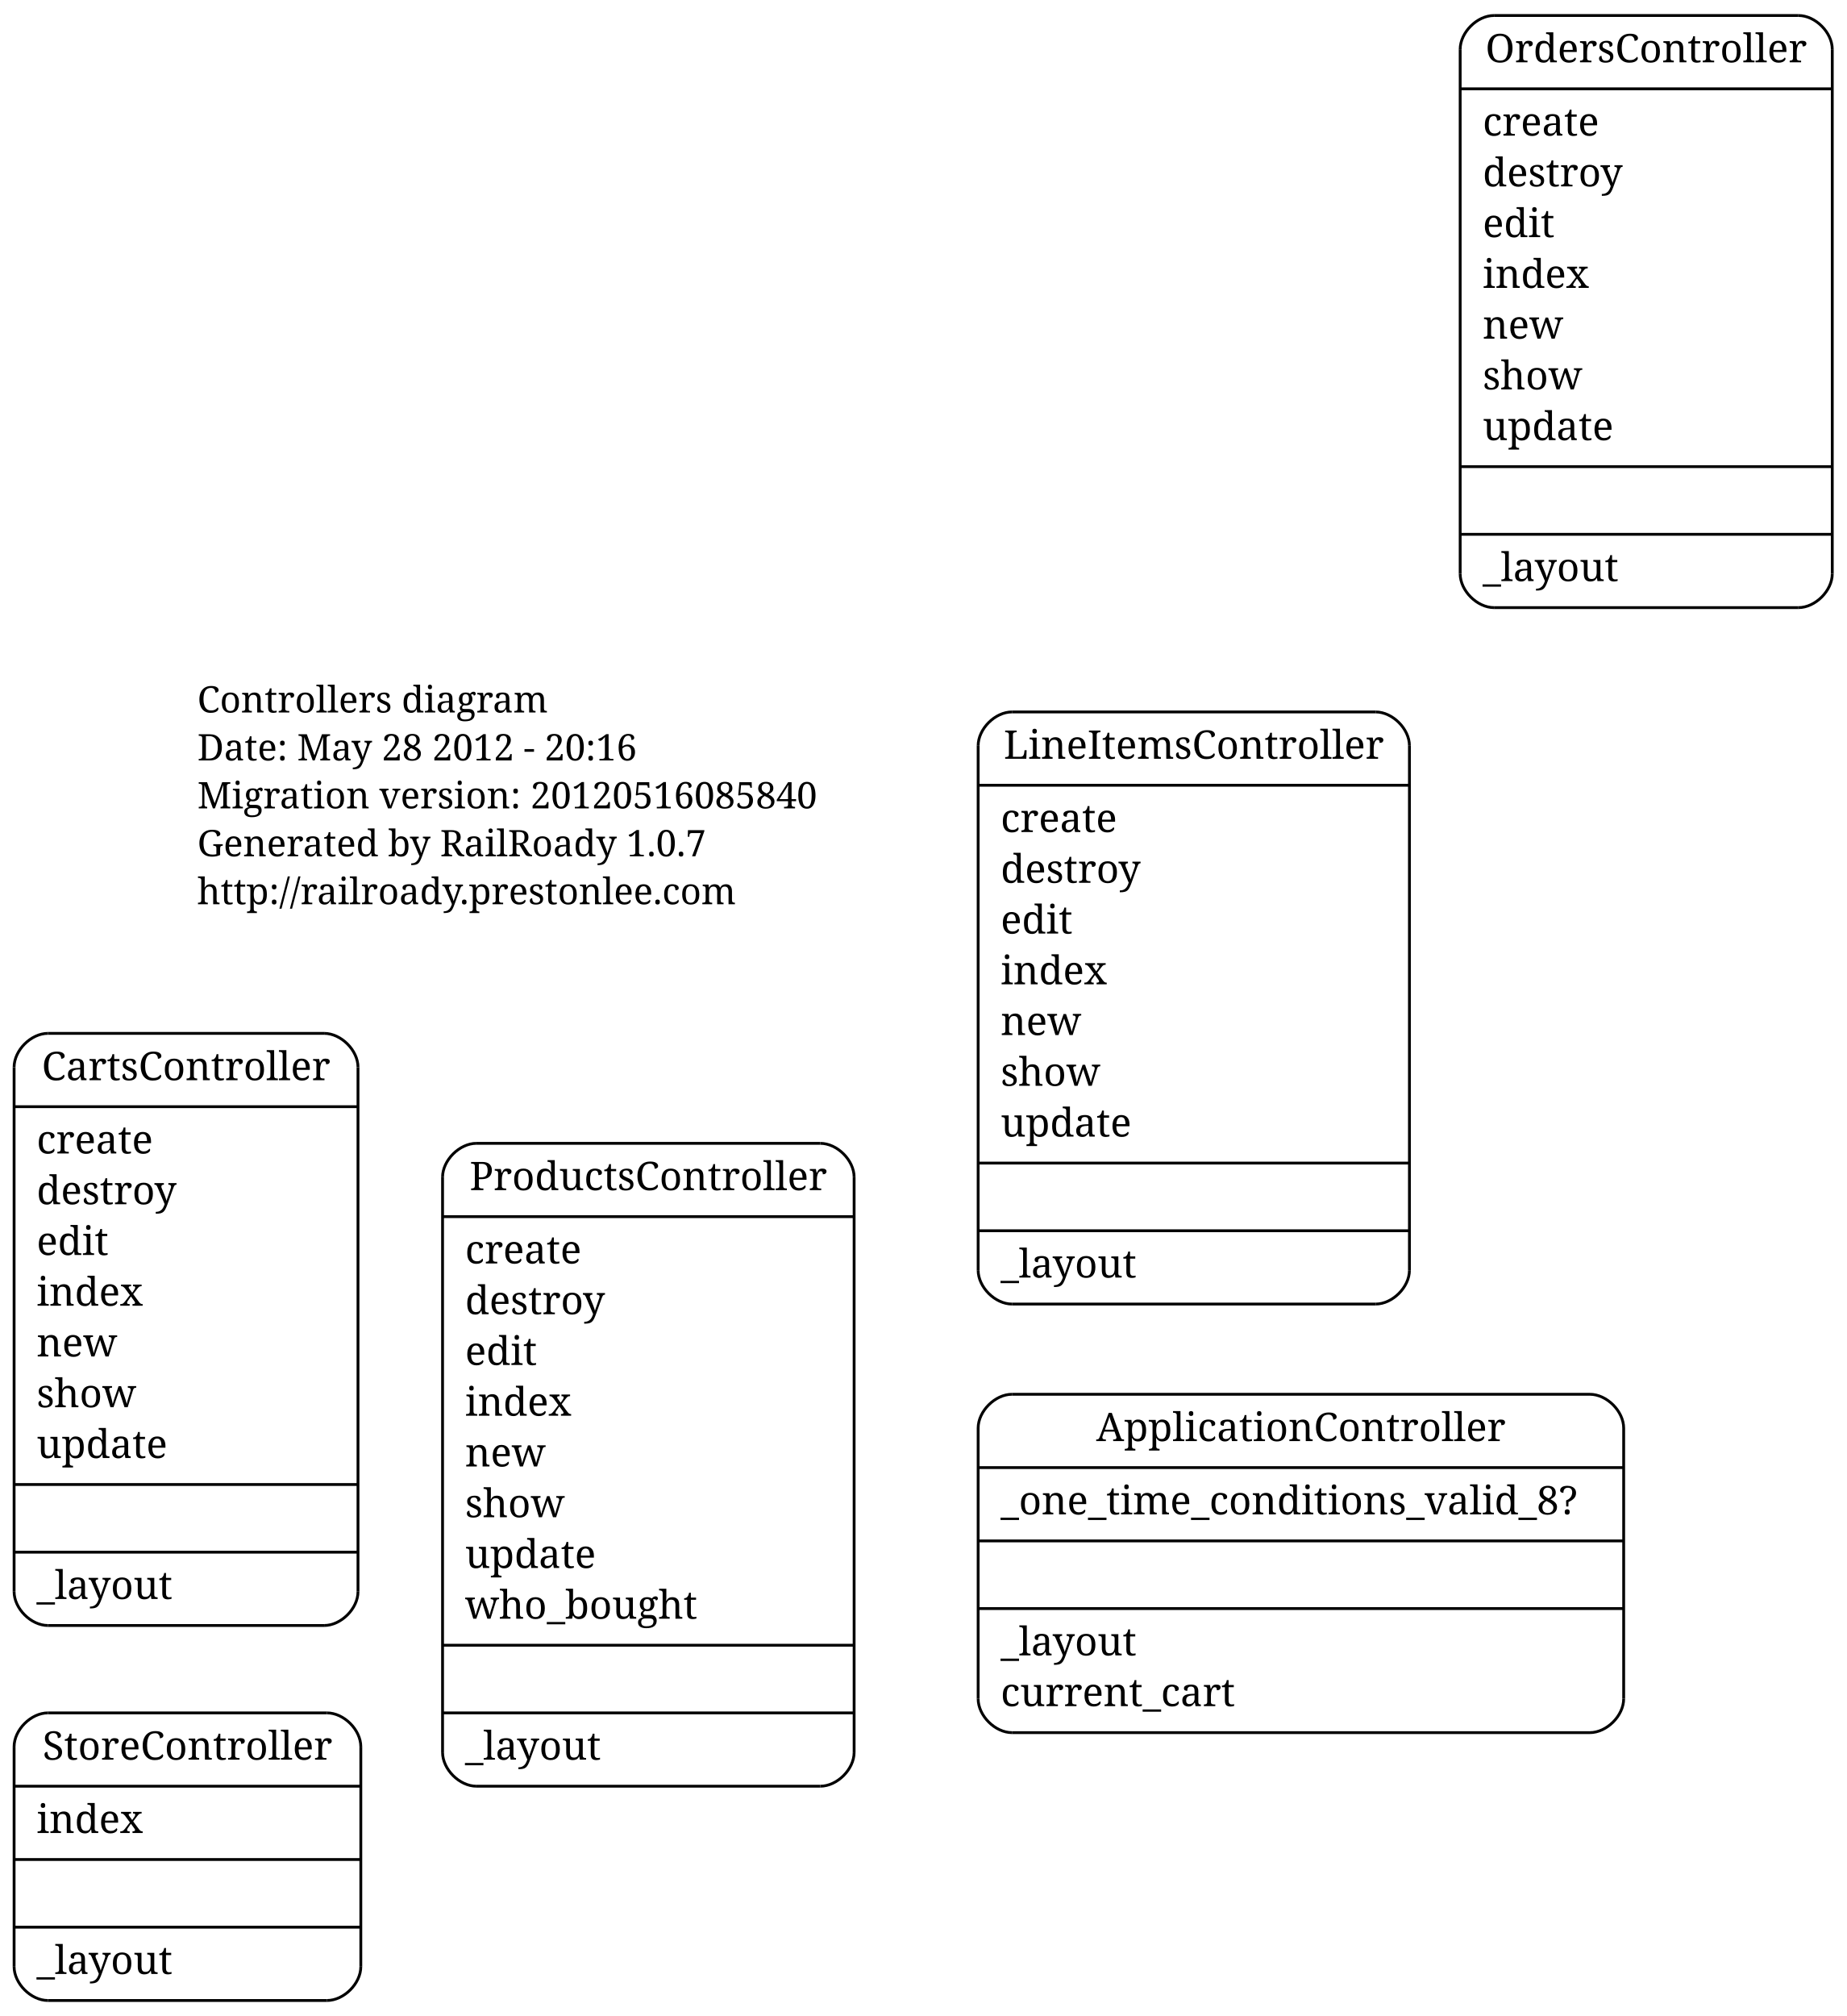
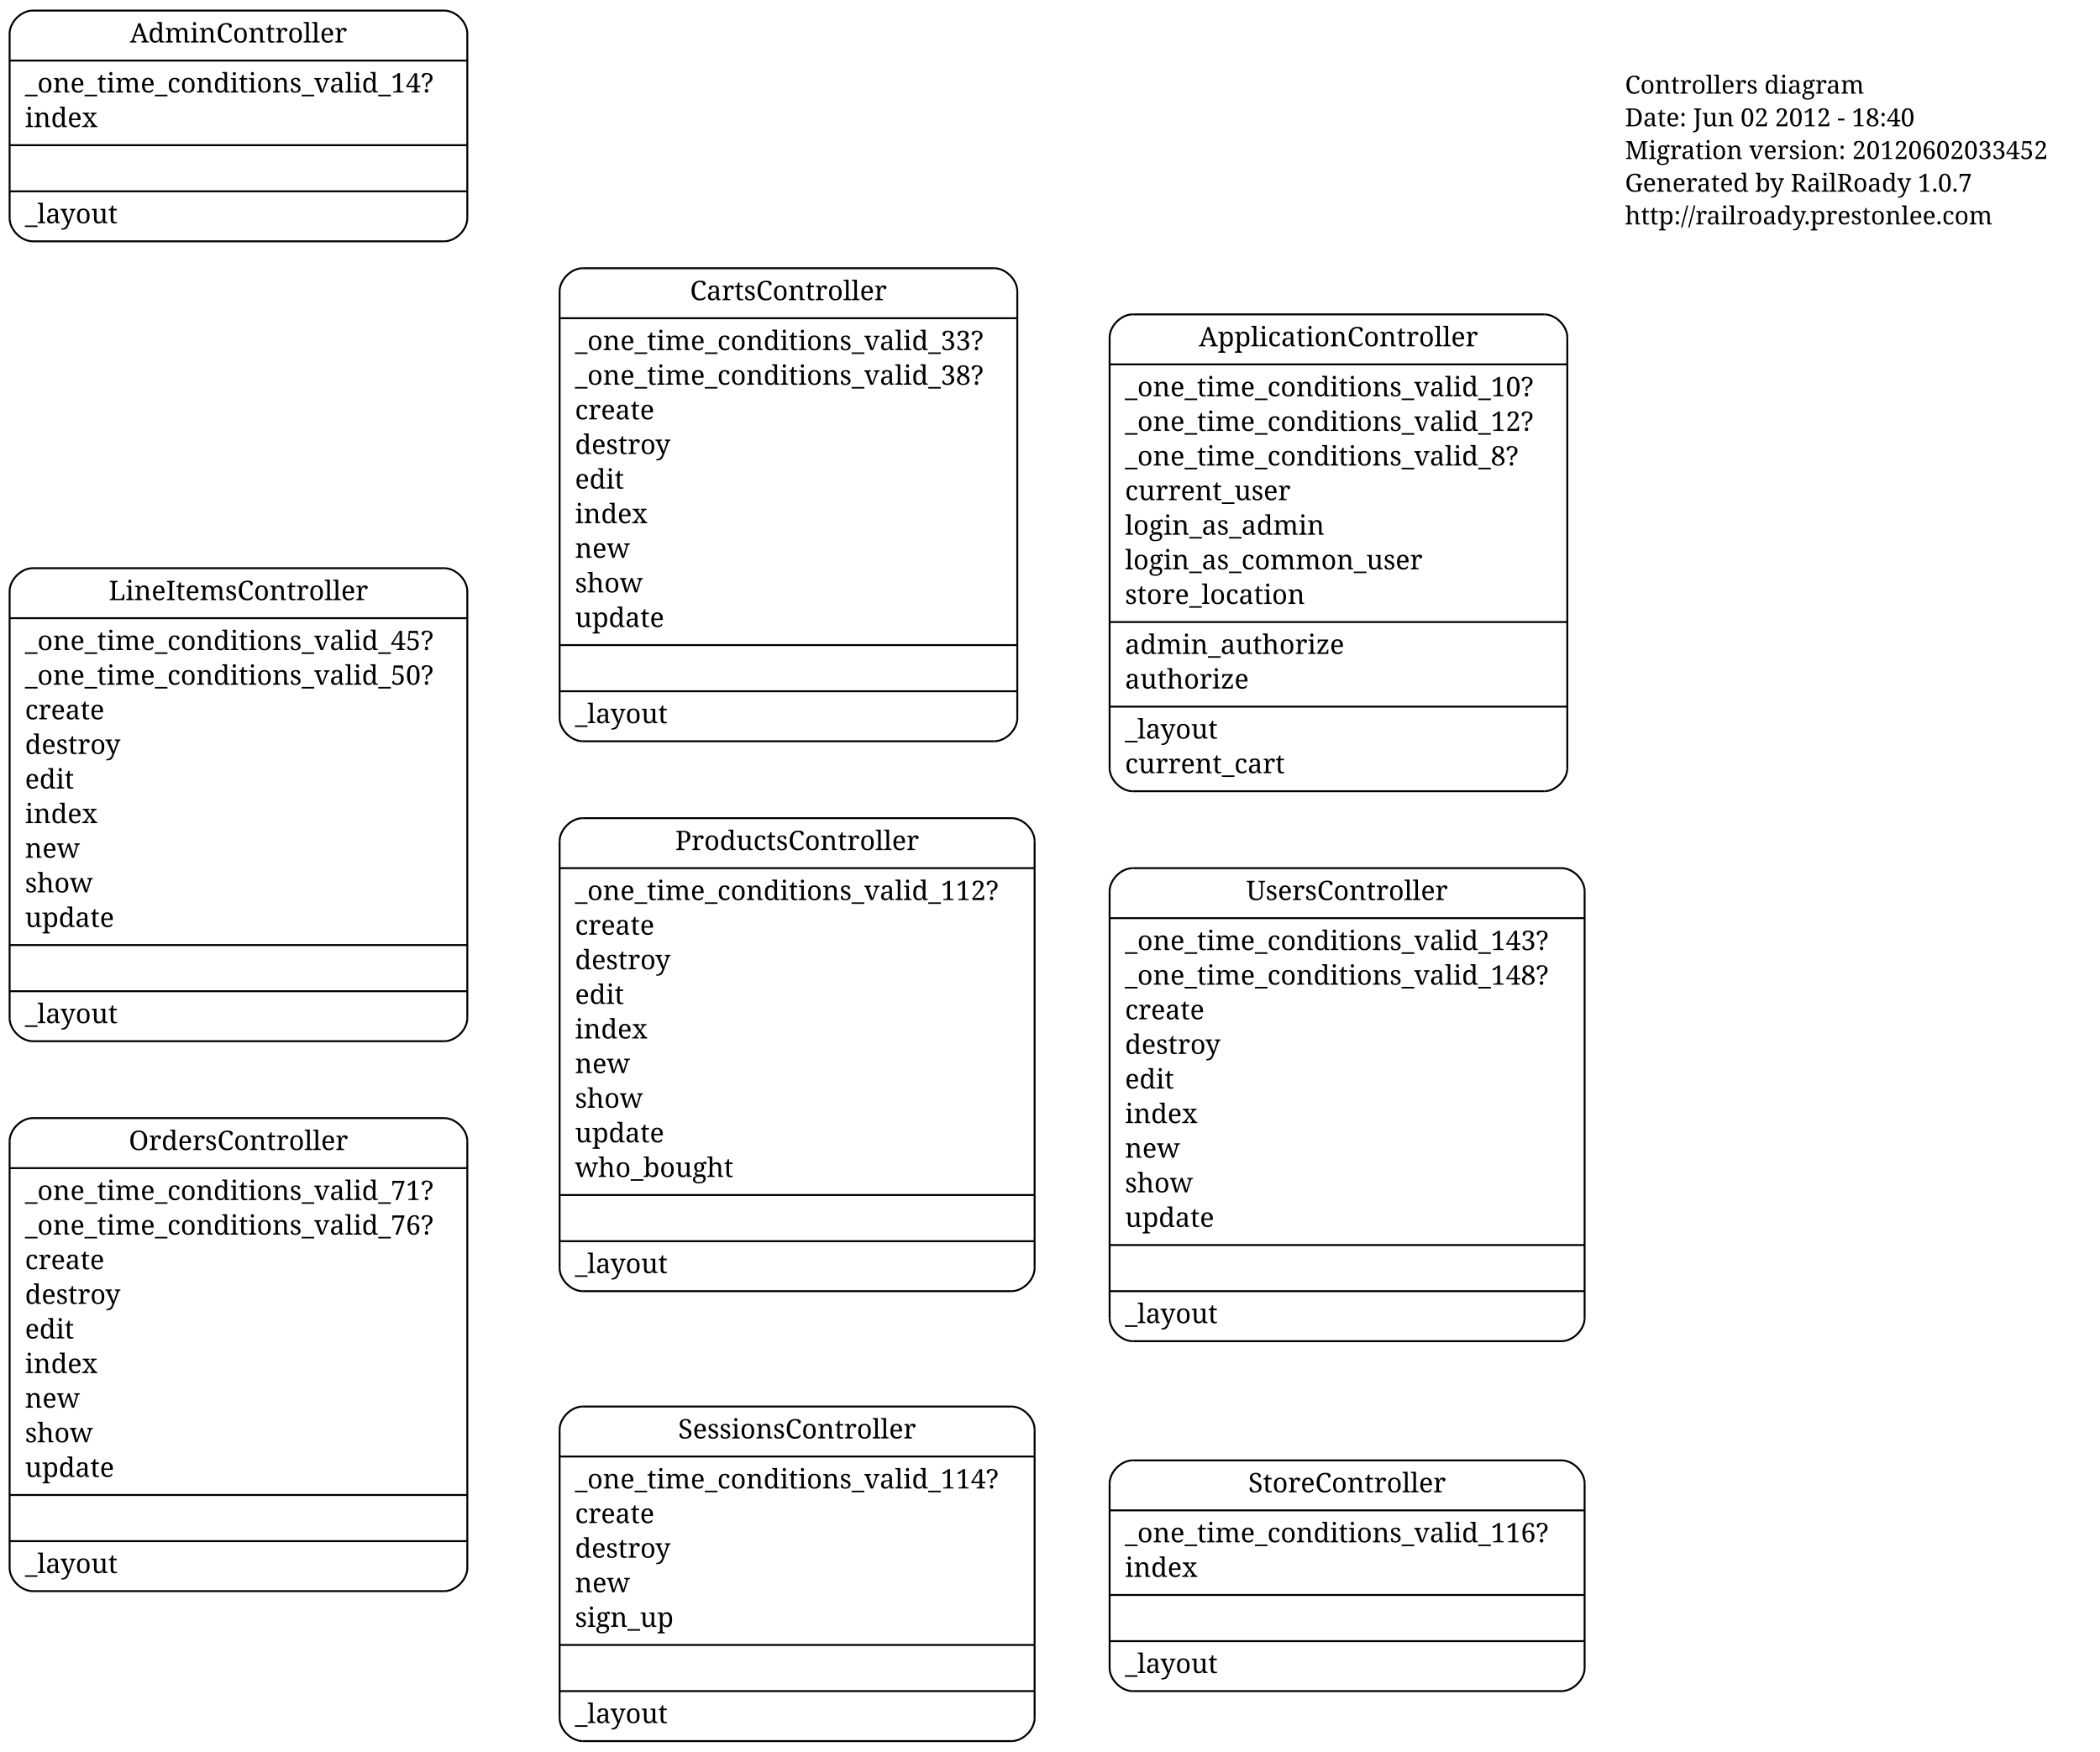
- <svg xmlns="http://www.w3.org/2000/svg" width="655pt" height="715pt" viewBox="0.00 0.00 655.00 715.00">
-   <g id="graph1" class="graph" transform="scale(1 1) rotate(0) translate(4 711)">
-     <polygon fill="white" stroke="white" points="-4,5 -4,-711 652,-711 652,5 -4,5" />
+ <svg xmlns="http://www.w3.org/2000/svg" width="1092pt" height="911pt" viewBox="0.00 0.00 1092.00 911.00">
+   <g id="graph1" class="graph" transform="scale(1 1) rotate(0) translate(4 907)">
+     <polygon fill="white" stroke="white" points="-4,5 -4,-907 1089,-907 1089,5 -4,5" />
    <g id="node1" class="node">
-       <text text-anchor="start" x="66" y="-458.3" font-family="Times Roman,serif" font-size="13.00">Controllers diagram</text>
-       <text text-anchor="start" x="66" y="-441.3" font-family="Times Roman,serif" font-size="13.00">Date: May 28 2012 - 20:16</text>
-       <text text-anchor="start" x="66" y="-424.3" font-family="Times Roman,serif" font-size="13.00">Migration version: 20120516085840</text>
-       <text text-anchor="start" x="66" y="-407.3" font-family="Times Roman,serif" font-size="13.00">Generated by RailRoady 1.0.7</text>
-       <text text-anchor="start" x="66" y="-390.3" font-family="Times Roman,serif" font-size="13.00">http://railroady.prestonlee.com</text>
+       <text text-anchor="start" x="841" y="-858.3" font-family="Times Roman,serif" font-size="13.00">Controllers diagram</text>
+       <text text-anchor="start" x="841" y="-841.3" font-family="Times Roman,serif" font-size="13.00">Date: Jun 02 2012 - 18:40</text>
+       <text text-anchor="start" x="841" y="-824.3" font-family="Times Roman,serif" font-size="13.00">Migration version: 20120602033452</text>
+       <text text-anchor="start" x="841" y="-807.3" font-family="Times Roman,serif" font-size="13.00">Generated by RailRoady 1.0.7</text>
+       <text text-anchor="start" x="841" y="-790.3" font-family="Times Roman,serif" font-size="13.00">http://railroady.prestonlee.com</text>
    </g>
    <g id="node2" class="node">
-       <polyline fill="none" stroke="black" points="355,-96.5 560,-96.5 " />
-       <path fill="none" stroke="black" d="M560,-96.5C566,-96.5 572,-102.5 572,-108.5" />
-       <polyline fill="none" stroke="black" points="572,-108.5 572,-204.5 " />
-       <path fill="none" stroke="black" d="M572,-204.5C572,-210.5 566,-216.5 560,-216.5" />
-       <polyline fill="none" stroke="black" points="560,-216.5 355,-216.5 " />
-       <path fill="none" stroke="black" d="M355,-216.5C349,-216.5 343,-210.5 343,-204.5" />
-       <polyline fill="none" stroke="black" points="343,-204.5 343,-108.5 " />
-       <path fill="none" stroke="black" d="M343,-108.5C343,-102.5 349,-96.5 355,-96.5" />
-       <text text-anchor="middle" x="457.5" y="-199.9" font-family="Times Roman,serif" font-size="14.00">ApplicationController</text>
-       <polyline fill="none" stroke="black" points="343,-190.5 572,-190.5 " />
-       <text text-anchor="start" x="351" y="-173.9" font-family="Times Roman,serif" font-size="14.00">_one_time_conditions_valid_8?</text>
-       <polyline fill="none" stroke="black" points="343,-164.5 572,-164.5 " />
-       <polyline fill="none" stroke="black" points="343,-140.5 572,-140.5 " />
-       <text text-anchor="start" x="351" y="-123.9" font-family="Times Roman,serif" font-size="14.00">_layout</text>
-       <text text-anchor="start" x="351" y="-105.9" font-family="Times Roman,serif" font-size="14.00">current_cart</text>
+       <polyline fill="none" stroke="black" points="13,-781.5 227,-781.5 " />
+       <path fill="none" stroke="black" d="M227,-781.5C233,-781.5 239,-787.5 239,-793.5" />
+       <polyline fill="none" stroke="black" points="239,-793.5 239,-889.5 " />
+       <path fill="none" stroke="black" d="M239,-889.5C239,-895.5 233,-901.5 227,-901.5" />
+       <polyline fill="none" stroke="black" points="227,-901.5 13,-901.5 " />
+       <path fill="none" stroke="black" d="M13,-901.5C7,-901.5 1,-895.5 1,-889.5" />
+       <polyline fill="none" stroke="black" points="1,-889.5 1,-793.5 " />
+       <path fill="none" stroke="black" d="M1,-793.5C1,-787.5 7,-781.5 13,-781.5" />
+       <text text-anchor="middle" x="120" y="-884.9" font-family="Times Roman,serif" font-size="14.00">AdminController</text>
+       <polyline fill="none" stroke="black" points="1,-875.5 239,-875.5 " />
+       <text text-anchor="start" x="9" y="-858.9" font-family="Times Roman,serif" font-size="14.00">_one_time_conditions_valid_14?</text>
+       <text text-anchor="start" x="9" y="-840.9" font-family="Times Roman,serif" font-size="14.00">index</text>
+       <polyline fill="none" stroke="black" points="1,-831.5 239,-831.5 " />
+       <polyline fill="none" stroke="black" points="1,-807.5 239,-807.5 " />
+       <text text-anchor="start" x="9" y="-790.9" font-family="Times Roman,serif" font-size="14.00">_layout</text>
    </g>
    <g id="node3" class="node">
-       <polyline fill="none" stroke="black" points="13,-134.5 111,-134.5 " />
-       <path fill="none" stroke="black" d="M111,-134.5C117,-134.5 123,-140.5 123,-146.5" />
-       <polyline fill="none" stroke="black" points="123,-146.5 123,-332.5 " />
-       <path fill="none" stroke="black" d="M123,-332.5C123,-338.5 117,-344.5 111,-344.5" />
-       <polyline fill="none" stroke="black" points="111,-344.5 13,-344.5 " />
-       <path fill="none" stroke="black" d="M13,-344.5C7,-344.5 1,-338.5 1,-332.5" />
-       <polyline fill="none" stroke="black" points="1,-332.5 1,-146.5 " />
-       <path fill="none" stroke="black" d="M1,-146.5C1,-140.5 7,-134.5 13,-134.5" />
-       <text text-anchor="middle" x="62" y="-327.9" font-family="Times Roman,serif" font-size="14.00">CartsController</text>
-       <polyline fill="none" stroke="black" points="1,-318.5 123,-318.5 " />
-       <text text-anchor="start" x="9" y="-301.9" font-family="Times Roman,serif" font-size="14.00">create</text>
-       <text text-anchor="start" x="9" y="-283.9" font-family="Times Roman,serif" font-size="14.00">destroy</text>
-       <text text-anchor="start" x="9" y="-265.9" font-family="Times Roman,serif" font-size="14.00">edit</text>
-       <text text-anchor="start" x="9" y="-247.9" font-family="Times Roman,serif" font-size="14.00">index</text>
-       <text text-anchor="start" x="9" y="-229.9" font-family="Times Roman,serif" font-size="14.00">new</text>
-       <text text-anchor="start" x="9" y="-211.9" font-family="Times Roman,serif" font-size="14.00">show</text>
-       <text text-anchor="start" x="9" y="-193.9" font-family="Times Roman,serif" font-size="14.00">update</text>
-       <polyline fill="none" stroke="black" points="1,-184.5 123,-184.5 " />
-       <polyline fill="none" stroke="black" points="1,-160.5 123,-160.5 " />
-       <text text-anchor="start" x="9" y="-143.9" font-family="Times Roman,serif" font-size="14.00">_layout</text>
+       <polyline fill="none" stroke="black" points="585,-495.5 799,-495.5 " />
+       <path fill="none" stroke="black" d="M799,-495.5C805,-495.5 811,-501.5 811,-507.5" />
+       <polyline fill="none" stroke="black" points="811,-507.5 811,-731.5 " />
+       <path fill="none" stroke="black" d="M811,-731.5C811,-737.5 805,-743.5 799,-743.5" />
+       <polyline fill="none" stroke="black" points="799,-743.5 585,-743.5 " />
+       <path fill="none" stroke="black" d="M585,-743.5C579,-743.5 573,-737.5 573,-731.5" />
+       <polyline fill="none" stroke="black" points="573,-731.5 573,-507.5 " />
+       <path fill="none" stroke="black" d="M573,-507.5C573,-501.5 579,-495.5 585,-495.5" />
+       <text text-anchor="middle" x="692" y="-726.9" font-family="Times Roman,serif" font-size="14.00">ApplicationController</text>
+       <polyline fill="none" stroke="black" points="573,-717.5 811,-717.5 " />
+       <text text-anchor="start" x="581" y="-700.9" font-family="Times Roman,serif" font-size="14.00">_one_time_conditions_valid_10?</text>
+       <text text-anchor="start" x="581" y="-682.9" font-family="Times Roman,serif" font-size="14.00">_one_time_conditions_valid_12?</text>
+       <text text-anchor="start" x="581" y="-664.9" font-family="Times Roman,serif" font-size="14.00">_one_time_conditions_valid_8?</text>
+       <text text-anchor="start" x="581" y="-646.9" font-family="Times Roman,serif" font-size="14.00">current_user</text>
+       <text text-anchor="start" x="581" y="-628.9" font-family="Times Roman,serif" font-size="14.00">login_as_admin</text>
+       <text text-anchor="start" x="581" y="-610.9" font-family="Times Roman,serif" font-size="14.00">login_as_common_user</text>
+       <text text-anchor="start" x="581" y="-592.9" font-family="Times Roman,serif" font-size="14.00">store_location</text>
+       <polyline fill="none" stroke="black" points="573,-583.5 811,-583.5 " />
+       <text text-anchor="start" x="581" y="-566.9" font-family="Times Roman,serif" font-size="14.00">admin_authorize</text>
+       <text text-anchor="start" x="581" y="-548.9" font-family="Times Roman,serif" font-size="14.00">authorize</text>
+       <polyline fill="none" stroke="black" points="573,-539.5 811,-539.5 " />
+       <text text-anchor="start" x="581" y="-522.9" font-family="Times Roman,serif" font-size="14.00">_layout</text>
+       <text text-anchor="start" x="581" y="-504.9" font-family="Times Roman,serif" font-size="14.00">current_cart</text>
    </g>
    <g id="node4" class="node">
-       <polyline fill="none" stroke="black" points="355,-248.5 484,-248.5 " />
-       <path fill="none" stroke="black" d="M484,-248.5C490,-248.5 496,-254.5 496,-260.5" />
-       <polyline fill="none" stroke="black" points="496,-260.5 496,-446.5 " />
-       <path fill="none" stroke="black" d="M496,-446.5C496,-452.5 490,-458.5 484,-458.5" />
-       <polyline fill="none" stroke="black" points="484,-458.5 355,-458.5 " />
-       <path fill="none" stroke="black" d="M355,-458.5C349,-458.5 343,-452.5 343,-446.5" />
-       <polyline fill="none" stroke="black" points="343,-446.5 343,-260.5 " />
-       <path fill="none" stroke="black" d="M343,-260.5C343,-254.5 349,-248.5 355,-248.5" />
-       <text text-anchor="middle" x="419.5" y="-441.9" font-family="Times Roman,serif" font-size="14.00">LineItemsController</text>
-       <polyline fill="none" stroke="black" points="343,-432.5 496,-432.5 " />
-       <text text-anchor="start" x="351" y="-415.9" font-family="Times Roman,serif" font-size="14.00">create</text>
-       <text text-anchor="start" x="351" y="-397.9" font-family="Times Roman,serif" font-size="14.00">destroy</text>
-       <text text-anchor="start" x="351" y="-379.9" font-family="Times Roman,serif" font-size="14.00">edit</text>
-       <text text-anchor="start" x="351" y="-361.9" font-family="Times Roman,serif" font-size="14.00">index</text>
-       <text text-anchor="start" x="351" y="-343.9" font-family="Times Roman,serif" font-size="14.00">new</text>
-       <text text-anchor="start" x="351" y="-325.9" font-family="Times Roman,serif" font-size="14.00">show</text>
-       <text text-anchor="start" x="351" y="-307.9" font-family="Times Roman,serif" font-size="14.00">update</text>
-       <polyline fill="none" stroke="black" points="343,-298.5 496,-298.5 " />
-       <polyline fill="none" stroke="black" points="343,-274.5 496,-274.5 " />
-       <text text-anchor="start" x="351" y="-257.9" font-family="Times Roman,serif" font-size="14.00">_layout</text>
+       <polyline fill="none" stroke="black" points="299,-521.5 513,-521.5 " />
+       <path fill="none" stroke="black" d="M513,-521.5C519,-521.5 525,-527.5 525,-533.5" />
+       <polyline fill="none" stroke="black" points="525,-533.5 525,-755.5 " />
+       <path fill="none" stroke="black" d="M525,-755.5C525,-761.5 519,-767.5 513,-767.5" />
+       <polyline fill="none" stroke="black" points="513,-767.5 299,-767.5 " />
+       <path fill="none" stroke="black" d="M299,-767.5C293,-767.5 287,-761.5 287,-755.5" />
+       <polyline fill="none" stroke="black" points="287,-755.5 287,-533.5 " />
+       <path fill="none" stroke="black" d="M287,-533.5C287,-527.5 293,-521.5 299,-521.5" />
+       <text text-anchor="middle" x="406" y="-750.9" font-family="Times Roman,serif" font-size="14.00">CartsController</text>
+       <polyline fill="none" stroke="black" points="287,-741.5 525,-741.5 " />
+       <text text-anchor="start" x="295" y="-724.9" font-family="Times Roman,serif" font-size="14.00">_one_time_conditions_valid_33?</text>
+       <text text-anchor="start" x="295" y="-706.9" font-family="Times Roman,serif" font-size="14.00">_one_time_conditions_valid_38?</text>
+       <text text-anchor="start" x="295" y="-688.9" font-family="Times Roman,serif" font-size="14.00">create</text>
+       <text text-anchor="start" x="295" y="-670.9" font-family="Times Roman,serif" font-size="14.00">destroy</text>
+       <text text-anchor="start" x="295" y="-652.9" font-family="Times Roman,serif" font-size="14.00">edit</text>
+       <text text-anchor="start" x="295" y="-634.9" font-family="Times Roman,serif" font-size="14.00">index</text>
+       <text text-anchor="start" x="295" y="-616.9" font-family="Times Roman,serif" font-size="14.00">new</text>
+       <text text-anchor="start" x="295" y="-598.9" font-family="Times Roman,serif" font-size="14.00">show</text>
+       <text text-anchor="start" x="295" y="-580.9" font-family="Times Roman,serif" font-size="14.00">update</text>
+       <polyline fill="none" stroke="black" points="287,-571.5 525,-571.5 " />
+       <polyline fill="none" stroke="black" points="287,-547.5 525,-547.5 " />
+       <text text-anchor="start" x="295" y="-530.9" font-family="Times Roman,serif" font-size="14.00">_layout</text>
    </g>
    <g id="node5" class="node">
-       <polyline fill="none" stroke="black" points="526,-495.5 634,-495.5 " />
-       <path fill="none" stroke="black" d="M634,-495.5C640,-495.5 646,-501.5 646,-507.5" />
-       <polyline fill="none" stroke="black" points="646,-507.5 646,-693.5 " />
-       <path fill="none" stroke="black" d="M646,-693.5C646,-699.5 640,-705.5 634,-705.5" />
-       <polyline fill="none" stroke="black" points="634,-705.5 526,-705.5 " />
-       <path fill="none" stroke="black" d="M526,-705.5C520,-705.5 514,-699.5 514,-693.5" />
-       <polyline fill="none" stroke="black" points="514,-693.5 514,-507.5 " />
-       <path fill="none" stroke="black" d="M514,-507.5C514,-501.5 520,-495.5 526,-495.5" />
-       <text text-anchor="middle" x="580" y="-688.9" font-family="Times Roman,serif" font-size="14.00">OrdersController</text>
-       <polyline fill="none" stroke="black" points="514,-679.5 646,-679.5 " />
-       <text text-anchor="start" x="522" y="-662.9" font-family="Times Roman,serif" font-size="14.00">create</text>
-       <text text-anchor="start" x="522" y="-644.9" font-family="Times Roman,serif" font-size="14.00">destroy</text>
-       <text text-anchor="start" x="522" y="-626.9" font-family="Times Roman,serif" font-size="14.00">edit</text>
-       <text text-anchor="start" x="522" y="-608.9" font-family="Times Roman,serif" font-size="14.00">index</text>
-       <text text-anchor="start" x="522" y="-590.9" font-family="Times Roman,serif" font-size="14.00">new</text>
-       <text text-anchor="start" x="522" y="-572.9" font-family="Times Roman,serif" font-size="14.00">show</text>
-       <text text-anchor="start" x="522" y="-554.9" font-family="Times Roman,serif" font-size="14.00">update</text>
-       <polyline fill="none" stroke="black" points="514,-545.5 646,-545.5 " />
-       <polyline fill="none" stroke="black" points="514,-521.5 646,-521.5 " />
-       <text text-anchor="start" x="522" y="-504.9" font-family="Times Roman,serif" font-size="14.00">_layout</text>
+       <polyline fill="none" stroke="black" points="13,-365.5 227,-365.5 " />
+       <path fill="none" stroke="black" d="M227,-365.5C233,-365.5 239,-371.5 239,-377.5" />
+       <polyline fill="none" stroke="black" points="239,-377.5 239,-599.5 " />
+       <path fill="none" stroke="black" d="M239,-599.5C239,-605.5 233,-611.5 227,-611.5" />
+       <polyline fill="none" stroke="black" points="227,-611.5 13,-611.5 " />
+       <path fill="none" stroke="black" d="M13,-611.5C7,-611.5 1,-605.5 1,-599.5" />
+       <polyline fill="none" stroke="black" points="1,-599.5 1,-377.5 " />
+       <path fill="none" stroke="black" d="M1,-377.5C1,-371.5 7,-365.5 13,-365.5" />
+       <text text-anchor="middle" x="120" y="-594.9" font-family="Times Roman,serif" font-size="14.00">LineItemsController</text>
+       <polyline fill="none" stroke="black" points="1,-585.5 239,-585.5 " />
+       <text text-anchor="start" x="9" y="-568.9" font-family="Times Roman,serif" font-size="14.00">_one_time_conditions_valid_45?</text>
+       <text text-anchor="start" x="9" y="-550.9" font-family="Times Roman,serif" font-size="14.00">_one_time_conditions_valid_50?</text>
+       <text text-anchor="start" x="9" y="-532.9" font-family="Times Roman,serif" font-size="14.00">create</text>
+       <text text-anchor="start" x="9" y="-514.9" font-family="Times Roman,serif" font-size="14.00">destroy</text>
+       <text text-anchor="start" x="9" y="-496.9" font-family="Times Roman,serif" font-size="14.00">edit</text>
+       <text text-anchor="start" x="9" y="-478.9" font-family="Times Roman,serif" font-size="14.00">index</text>
+       <text text-anchor="start" x="9" y="-460.9" font-family="Times Roman,serif" font-size="14.00">new</text>
+       <text text-anchor="start" x="9" y="-442.9" font-family="Times Roman,serif" font-size="14.00">show</text>
+       <text text-anchor="start" x="9" y="-424.9" font-family="Times Roman,serif" font-size="14.00">update</text>
+       <polyline fill="none" stroke="black" points="1,-415.5 239,-415.5 " />
+       <polyline fill="none" stroke="black" points="1,-391.5 239,-391.5 " />
+       <text text-anchor="start" x="9" y="-374.9" font-family="Times Roman,serif" font-size="14.00">_layout</text>
    </g>
    <g id="node6" class="node">
-       <polyline fill="none" stroke="black" points="165,-77.5 287,-77.5 " />
-       <path fill="none" stroke="black" d="M287,-77.5C293,-77.5 299,-83.5 299,-89.5" />
-       <polyline fill="none" stroke="black" points="299,-89.5 299,-293.5 " />
-       <path fill="none" stroke="black" d="M299,-293.5C299,-299.5 293,-305.5 287,-305.5" />
-       <polyline fill="none" stroke="black" points="287,-305.5 165,-305.5 " />
-       <path fill="none" stroke="black" d="M165,-305.5C159,-305.5 153,-299.5 153,-293.5" />
-       <polyline fill="none" stroke="black" points="153,-293.5 153,-89.5 " />
-       <path fill="none" stroke="black" d="M153,-89.5C153,-83.5 159,-77.5 165,-77.5" />
-       <text text-anchor="middle" x="226" y="-288.9" font-family="Times Roman,serif" font-size="14.00">ProductsController</text>
-       <polyline fill="none" stroke="black" points="153,-279.5 299,-279.5 " />
-       <text text-anchor="start" x="161" y="-262.9" font-family="Times Roman,serif" font-size="14.00">create</text>
-       <text text-anchor="start" x="161" y="-244.9" font-family="Times Roman,serif" font-size="14.00">destroy</text>
-       <text text-anchor="start" x="161" y="-226.9" font-family="Times Roman,serif" font-size="14.00">edit</text>
-       <text text-anchor="start" x="161" y="-208.9" font-family="Times Roman,serif" font-size="14.00">index</text>
-       <text text-anchor="start" x="161" y="-190.9" font-family="Times Roman,serif" font-size="14.00">new</text>
-       <text text-anchor="start" x="161" y="-172.9" font-family="Times Roman,serif" font-size="14.00">show</text>
-       <text text-anchor="start" x="161" y="-154.9" font-family="Times Roman,serif" font-size="14.00">update</text>
-       <text text-anchor="start" x="161" y="-136.9" font-family="Times Roman,serif" font-size="14.00">who_bought</text>
-       <polyline fill="none" stroke="black" points="153,-127.5 299,-127.5 " />
-       <polyline fill="none" stroke="black" points="153,-103.5 299,-103.5 " />
-       <text text-anchor="start" x="161" y="-86.9" font-family="Times Roman,serif" font-size="14.00">_layout</text>
+       <polyline fill="none" stroke="black" points="13,-79.5 227,-79.5 " />
+       <path fill="none" stroke="black" d="M227,-79.5C233,-79.5 239,-85.5 239,-91.5" />
+       <polyline fill="none" stroke="black" points="239,-91.5 239,-313.5 " />
+       <path fill="none" stroke="black" d="M239,-313.5C239,-319.5 233,-325.5 227,-325.5" />
+       <polyline fill="none" stroke="black" points="227,-325.5 13,-325.5 " />
+       <path fill="none" stroke="black" d="M13,-325.5C7,-325.5 1,-319.5 1,-313.5" />
+       <polyline fill="none" stroke="black" points="1,-313.5 1,-91.5 " />
+       <path fill="none" stroke="black" d="M1,-91.5C1,-85.5 7,-79.5 13,-79.5" />
+       <text text-anchor="middle" x="120" y="-308.9" font-family="Times Roman,serif" font-size="14.00">OrdersController</text>
+       <polyline fill="none" stroke="black" points="1,-299.5 239,-299.5 " />
+       <text text-anchor="start" x="9" y="-282.9" font-family="Times Roman,serif" font-size="14.00">_one_time_conditions_valid_71?</text>
+       <text text-anchor="start" x="9" y="-264.9" font-family="Times Roman,serif" font-size="14.00">_one_time_conditions_valid_76?</text>
+       <text text-anchor="start" x="9" y="-246.9" font-family="Times Roman,serif" font-size="14.00">create</text>
+       <text text-anchor="start" x="9" y="-228.9" font-family="Times Roman,serif" font-size="14.00">destroy</text>
+       <text text-anchor="start" x="9" y="-210.9" font-family="Times Roman,serif" font-size="14.00">edit</text>
+       <text text-anchor="start" x="9" y="-192.9" font-family="Times Roman,serif" font-size="14.00">index</text>
+       <text text-anchor="start" x="9" y="-174.9" font-family="Times Roman,serif" font-size="14.00">new</text>
+       <text text-anchor="start" x="9" y="-156.9" font-family="Times Roman,serif" font-size="14.00">show</text>
+       <text text-anchor="start" x="9" y="-138.9" font-family="Times Roman,serif" font-size="14.00">update</text>
+       <polyline fill="none" stroke="black" points="1,-129.5 239,-129.5 " />
+       <polyline fill="none" stroke="black" points="1,-105.5 239,-105.5 " />
+       <text text-anchor="start" x="9" y="-88.9" font-family="Times Roman,serif" font-size="14.00">_layout</text>
    </g>
    <g id="node7" class="node">
-       <polyline fill="none" stroke="black" points="13,-1.5 112,-1.5 " />
-       <path fill="none" stroke="black" d="M112,-1.5C118,-1.5 124,-7.5 124,-13.5" />
-       <polyline fill="none" stroke="black" points="124,-13.5 124,-91.5 " />
-       <path fill="none" stroke="black" d="M124,-91.5C124,-97.5 118,-103.5 112,-103.5" />
-       <polyline fill="none" stroke="black" points="112,-103.5 13,-103.5 " />
-       <path fill="none" stroke="black" d="M13,-103.5C7,-103.5 1,-97.5 1,-91.5" />
-       <polyline fill="none" stroke="black" points="1,-91.5 1,-13.5 " />
-       <path fill="none" stroke="black" d="M1,-13.5C1,-7.5 7,-1.5 13,-1.5" />
-       <text text-anchor="middle" x="62.5" y="-86.9" font-family="Times Roman,serif" font-size="14.00">StoreController</text>
-       <polyline fill="none" stroke="black" points="1,-77.5 124,-77.5 " />
-       <text text-anchor="start" x="9" y="-60.9" font-family="Times Roman,serif" font-size="14.00">index</text>
-       <polyline fill="none" stroke="black" points="1,-51.5 124,-51.5 " />
-       <polyline fill="none" stroke="black" points="1,-27.5 124,-27.5 " />
-       <text text-anchor="start" x="9" y="-10.9" font-family="Times Roman,serif" font-size="14.00">_layout</text>
+       <polyline fill="none" stroke="black" points="299,-235.5 522,-235.5 " />
+       <path fill="none" stroke="black" d="M522,-235.5C528,-235.5 534,-241.5 534,-247.5" />
+       <polyline fill="none" stroke="black" points="534,-247.5 534,-469.5 " />
+       <path fill="none" stroke="black" d="M534,-469.5C534,-475.5 528,-481.5 522,-481.5" />
+       <polyline fill="none" stroke="black" points="522,-481.5 299,-481.5 " />
+       <path fill="none" stroke="black" d="M299,-481.5C293,-481.5 287,-475.5 287,-469.5" />
+       <polyline fill="none" stroke="black" points="287,-469.5 287,-247.5 " />
+       <path fill="none" stroke="black" d="M287,-247.5C287,-241.5 293,-235.5 299,-235.5" />
+       <text text-anchor="middle" x="410.5" y="-464.9" font-family="Times Roman,serif" font-size="14.00">ProductsController</text>
+       <polyline fill="none" stroke="black" points="287,-455.5 534,-455.5 " />
+       <text text-anchor="start" x="295" y="-438.9" font-family="Times Roman,serif" font-size="14.00">_one_time_conditions_valid_112?</text>
+       <text text-anchor="start" x="295" y="-420.9" font-family="Times Roman,serif" font-size="14.00">create</text>
+       <text text-anchor="start" x="295" y="-402.9" font-family="Times Roman,serif" font-size="14.00">destroy</text>
+       <text text-anchor="start" x="295" y="-384.9" font-family="Times Roman,serif" font-size="14.00">edit</text>
+       <text text-anchor="start" x="295" y="-366.9" font-family="Times Roman,serif" font-size="14.00">index</text>
+       <text text-anchor="start" x="295" y="-348.9" font-family="Times Roman,serif" font-size="14.00">new</text>
+       <text text-anchor="start" x="295" y="-330.9" font-family="Times Roman,serif" font-size="14.00">show</text>
+       <text text-anchor="start" x="295" y="-312.9" font-family="Times Roman,serif" font-size="14.00">update</text>
+       <text text-anchor="start" x="295" y="-294.9" font-family="Times Roman,serif" font-size="14.00">who_bought</text>
+       <polyline fill="none" stroke="black" points="287,-285.5 534,-285.5 " />
+       <polyline fill="none" stroke="black" points="287,-261.5 534,-261.5 " />
+       <text text-anchor="start" x="295" y="-244.9" font-family="Times Roman,serif" font-size="14.00">_layout</text>
+     </g>
+     <g id="node8" class="node">
+       <polyline fill="none" stroke="black" points="299,-1.5 522,-1.5 " />
+       <path fill="none" stroke="black" d="M522,-1.5C528,-1.5 534,-7.5 534,-13.5" />
+       <polyline fill="none" stroke="black" points="534,-13.5 534,-163.5 " />
+       <path fill="none" stroke="black" d="M534,-163.5C534,-169.5 528,-175.5 522,-175.5" />
+       <polyline fill="none" stroke="black" points="522,-175.5 299,-175.5 " />
+       <path fill="none" stroke="black" d="M299,-175.5C293,-175.5 287,-169.5 287,-163.5" />
+       <polyline fill="none" stroke="black" points="287,-163.5 287,-13.5 " />
+       <path fill="none" stroke="black" d="M287,-13.5C287,-7.5 293,-1.5 299,-1.5" />
+       <text text-anchor="middle" x="410.5" y="-158.9" font-family="Times Roman,serif" font-size="14.00">SessionsController</text>
+       <polyline fill="none" stroke="black" points="287,-149.5 534,-149.5 " />
+       <text text-anchor="start" x="295" y="-132.9" font-family="Times Roman,serif" font-size="14.00">_one_time_conditions_valid_114?</text>
+       <text text-anchor="start" x="295" y="-114.9" font-family="Times Roman,serif" font-size="14.00">create</text>
+       <text text-anchor="start" x="295" y="-96.9" font-family="Times Roman,serif" font-size="14.00">destroy</text>
+       <text text-anchor="start" x="295" y="-78.9" font-family="Times Roman,serif" font-size="14.00">new</text>
+       <text text-anchor="start" x="295" y="-60.9" font-family="Times Roman,serif" font-size="14.00">sign_up</text>
+       <polyline fill="none" stroke="black" points="287,-51.5 534,-51.5 " />
+       <polyline fill="none" stroke="black" points="287,-27.5 534,-27.5 " />
+       <text text-anchor="start" x="295" y="-10.9" font-family="Times Roman,serif" font-size="14.00">_layout</text>
+     </g>
+     <g id="node9" class="node">
+       <polyline fill="none" stroke="black" points="585,-27.5 808,-27.5 " />
+       <path fill="none" stroke="black" d="M808,-27.5C814,-27.5 820,-33.5 820,-39.5" />
+       <polyline fill="none" stroke="black" points="820,-39.5 820,-135.5 " />
+       <path fill="none" stroke="black" d="M820,-135.5C820,-141.5 814,-147.5 808,-147.5" />
+       <polyline fill="none" stroke="black" points="808,-147.5 585,-147.5 " />
+       <path fill="none" stroke="black" d="M585,-147.5C579,-147.5 573,-141.5 573,-135.5" />
+       <polyline fill="none" stroke="black" points="573,-135.5 573,-39.5 " />
+       <path fill="none" stroke="black" d="M573,-39.5C573,-33.5 579,-27.5 585,-27.5" />
+       <text text-anchor="middle" x="696.5" y="-130.9" font-family="Times Roman,serif" font-size="14.00">StoreController</text>
+       <polyline fill="none" stroke="black" points="573,-121.5 820,-121.5 " />
+       <text text-anchor="start" x="581" y="-104.9" font-family="Times Roman,serif" font-size="14.00">_one_time_conditions_valid_116?</text>
+       <text text-anchor="start" x="581" y="-86.9" font-family="Times Roman,serif" font-size="14.00">index</text>
+       <polyline fill="none" stroke="black" points="573,-77.5 820,-77.5 " />
+       <polyline fill="none" stroke="black" points="573,-53.5 820,-53.5 " />
+       <text text-anchor="start" x="581" y="-36.9" font-family="Times Roman,serif" font-size="14.00">_layout</text>
+     </g>
+     <g id="node10" class="node">
+       <polyline fill="none" stroke="black" points="585,-209.5 808,-209.5 " />
+       <path fill="none" stroke="black" d="M808,-209.5C814,-209.5 820,-215.5 820,-221.5" />
+       <polyline fill="none" stroke="black" points="820,-221.5 820,-443.5 " />
+       <path fill="none" stroke="black" d="M820,-443.5C820,-449.5 814,-455.5 808,-455.5" />
+       <polyline fill="none" stroke="black" points="808,-455.5 585,-455.5 " />
+       <path fill="none" stroke="black" d="M585,-455.5C579,-455.5 573,-449.5 573,-443.5" />
+       <polyline fill="none" stroke="black" points="573,-443.5 573,-221.5 " />
+       <path fill="none" stroke="black" d="M573,-221.5C573,-215.5 579,-209.5 585,-209.5" />
+       <text text-anchor="middle" x="696.5" y="-438.9" font-family="Times Roman,serif" font-size="14.00">UsersController</text>
+       <polyline fill="none" stroke="black" points="573,-429.5 820,-429.5 " />
+       <text text-anchor="start" x="581" y="-412.9" font-family="Times Roman,serif" font-size="14.00">_one_time_conditions_valid_143?</text>
+       <text text-anchor="start" x="581" y="-394.9" font-family="Times Roman,serif" font-size="14.00">_one_time_conditions_valid_148?</text>
+       <text text-anchor="start" x="581" y="-376.9" font-family="Times Roman,serif" font-size="14.00">create</text>
+       <text text-anchor="start" x="581" y="-358.9" font-family="Times Roman,serif" font-size="14.00">destroy</text>
+       <text text-anchor="start" x="581" y="-340.9" font-family="Times Roman,serif" font-size="14.00">edit</text>
+       <text text-anchor="start" x="581" y="-322.9" font-family="Times Roman,serif" font-size="14.00">index</text>
+       <text text-anchor="start" x="581" y="-304.9" font-family="Times Roman,serif" font-size="14.00">new</text>
+       <text text-anchor="start" x="581" y="-286.9" font-family="Times Roman,serif" font-size="14.00">show</text>
+       <text text-anchor="start" x="581" y="-268.9" font-family="Times Roman,serif" font-size="14.00">update</text>
+       <polyline fill="none" stroke="black" points="573,-259.5 820,-259.5 " />
+       <polyline fill="none" stroke="black" points="573,-235.5 820,-235.5 " />
+       <text text-anchor="start" x="581" y="-218.9" font-family="Times Roman,serif" font-size="14.00">_layout</text>
    </g>
  </g>
</svg>
